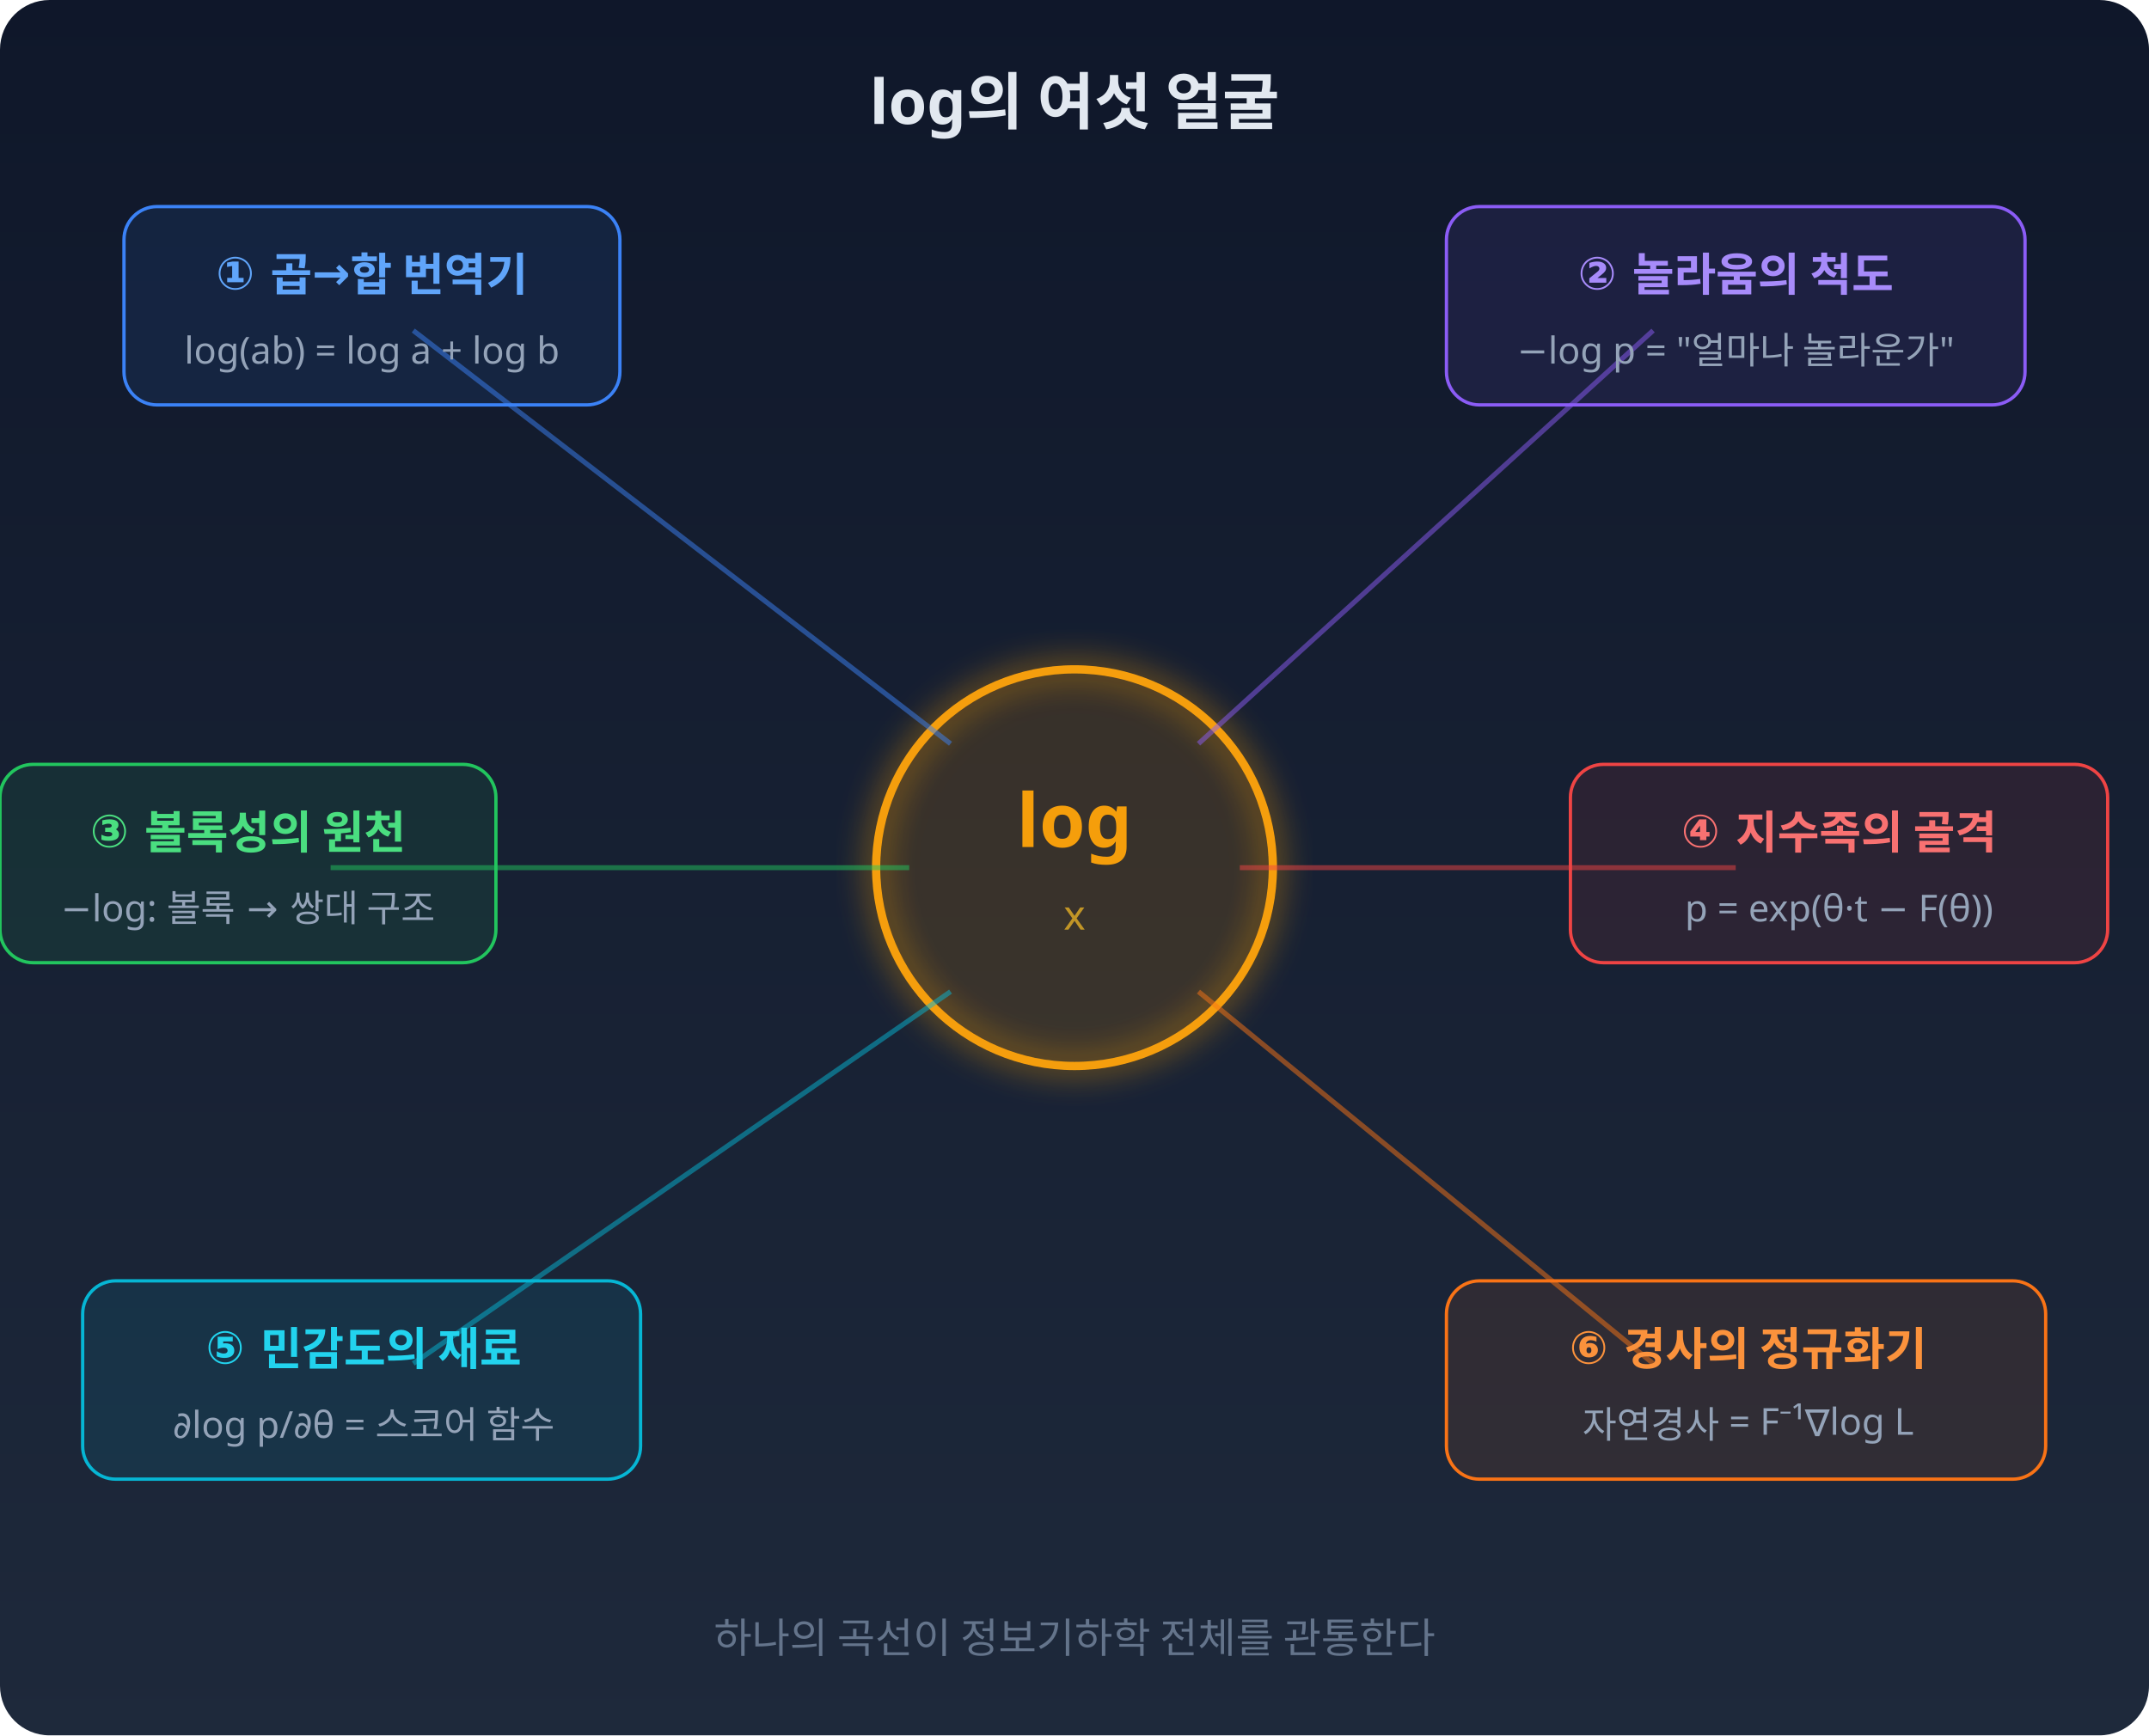
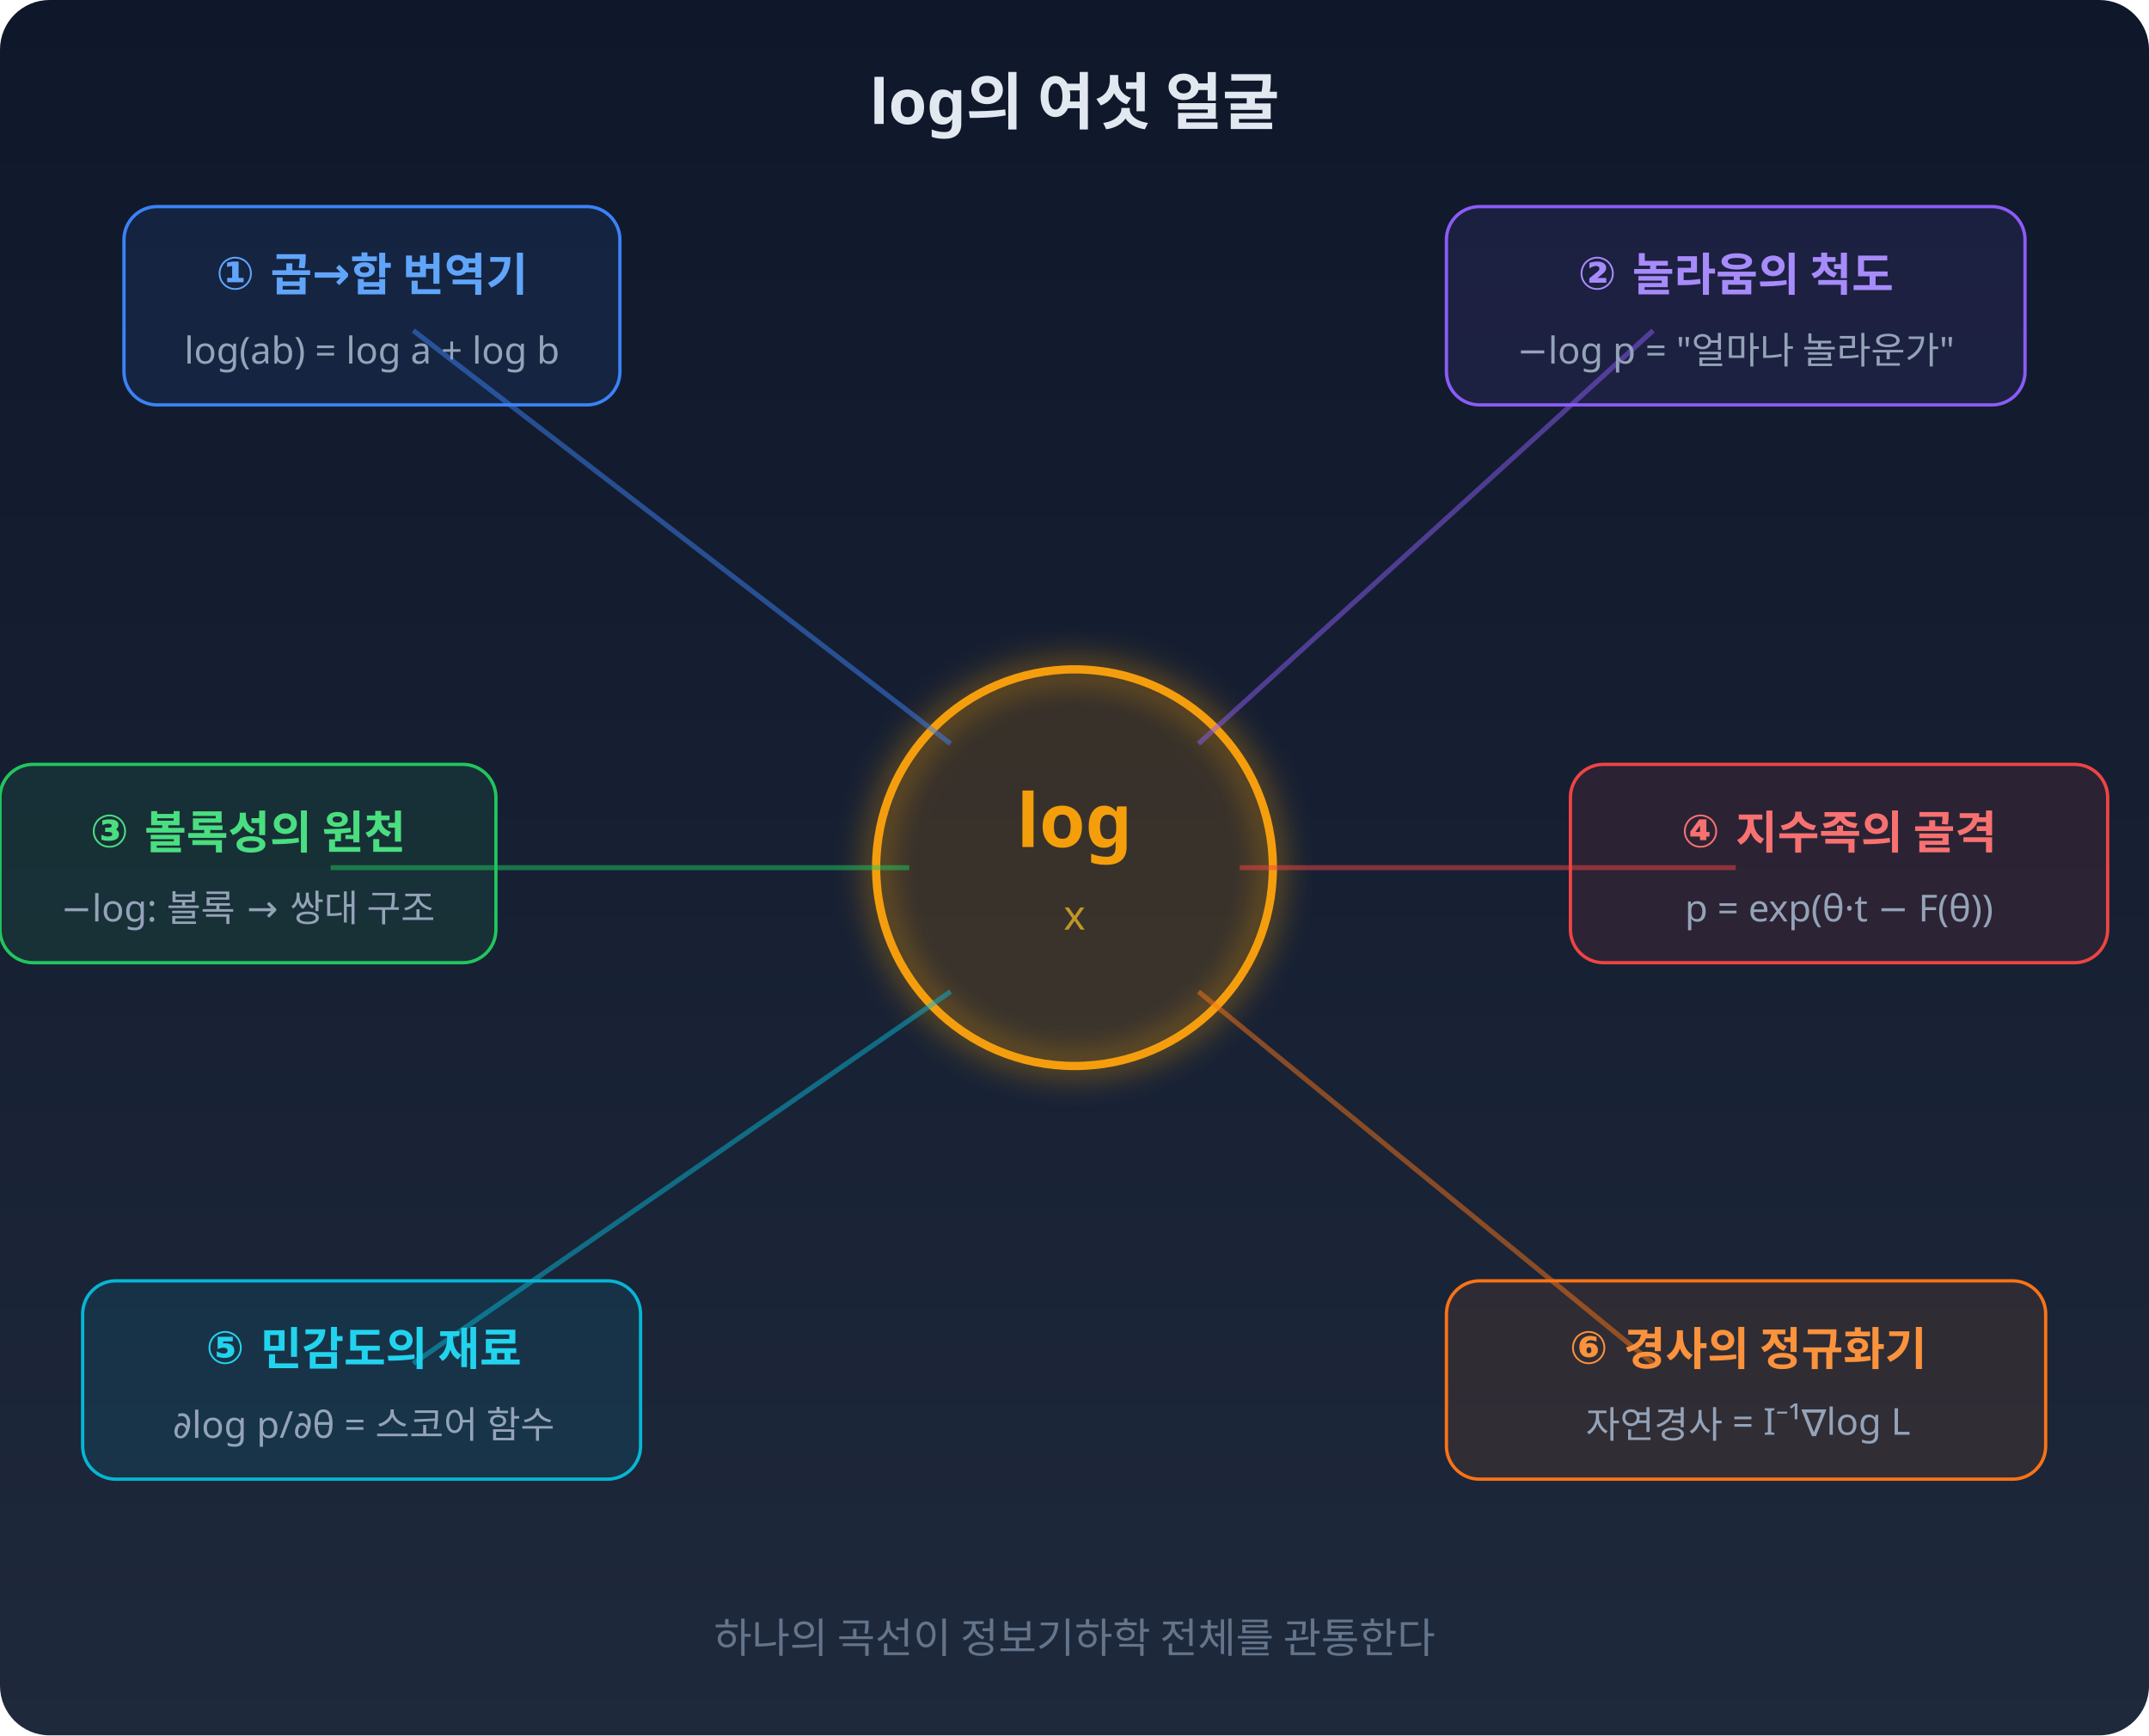
<svg xmlns="http://www.w3.org/2000/svg" viewBox="0 0 520 420" font-family="'Noto Sans KR', sans-serif">
  <defs>
    <linearGradient id="bg13" x1="0" y1="0" x2="0" y2="1">
      <stop offset="0%" stop-color="#0f172a" />
      <stop offset="100%" stop-color="#1e293b" />
    </linearGradient>
    <filter id="glow13">
      <feGaussianBlur stdDeviation="4" result="blur" />
      <feComposite in="SourceGraphic" in2="blur" operator="over" />
    </filter>
  </defs>
  <rect width="520" height="420" fill="url(#bg13)" rx="12" />
  <text x="260" y="30" fill="#e2e8f0" font-size="15" text-anchor="middle" font-weight="600">log의 여섯 얼굴</text>
  <g transform="translate(210, 170)">
    <circle cx="50" cy="40" r="48" fill="#f59e0b" fill-opacity="0.08" stroke="#f59e0b" stroke-width="2" filter="url(#glow13)" />
    <text x="50" y="35" fill="#f59e0b" font-size="18" text-anchor="middle" font-weight="700">log</text>
    <text x="50" y="55" fill="#fbbf24" font-size="10" text-anchor="middle" opacity="0.7">x</text>
  </g>
  <line x1="230" y1="180" x2="100" y2="80" stroke="#3b82f6" stroke-width="1.2" opacity="0.5" />
  <g transform="translate(30, 50)">
    <rect x="0" y="0" width="120" height="48" rx="8" fill="#3b82f6" fill-opacity="0.1" stroke="#3b82f6" stroke-width="0.8" />
    <text x="60" y="20" fill="#60a5fa" font-size="11" text-anchor="middle" font-weight="600">① 곱→합 번역기</text>
    <text x="60" y="38" fill="#94a3b8" font-size="9" text-anchor="middle">log(ab) = log a + log b</text>
  </g>
  <line x1="290" y1="180" x2="400" y2="80" stroke="#8b5cf6" stroke-width="1.2" opacity="0.5" />
  <g transform="translate(350, 50)">
    <rect x="0" y="0" width="140" height="48" rx="8" fill="#8b5cf6" fill-opacity="0.1" stroke="#8b5cf6" stroke-width="0.8" />
    <text x="70" y="20" fill="#a78bfa" font-size="11" text-anchor="middle" font-weight="600">② 놀라움의 척도</text>
    <text x="70" y="38" fill="#94a3b8" font-size="9" text-anchor="middle">−log p = "얼마나 놀라운가"</text>
  </g>
  <line x1="220" y1="210" x2="80" y2="210" stroke="#22c55e" stroke-width="1.2" opacity="0.5" />
  <g transform="translate(0, 185)">
    <rect x="0" y="0" width="120" height="48" rx="8" fill="#22c55e" fill-opacity="0.1" stroke="#22c55e" stroke-width="0.8" />
    <text x="60" y="20" fill="#4ade80" font-size="11" text-anchor="middle" font-weight="600">③ 볼록성의 원천</text>
    <text x="60" y="38" fill="#94a3b8" font-size="9" text-anchor="middle">−log: 볼록 → 쌍대 구조</text>
  </g>
  <line x1="300" y1="210" x2="420" y2="210" stroke="#ef4444" stroke-width="1.2" opacity="0.5" />
  <g transform="translate(380, 185)">
    <rect x="0" y="0" width="130" height="48" rx="8" fill="#ef4444" fill-opacity="0.1" stroke="#ef4444" stroke-width="0.8" />
    <text x="65" y="20" fill="#f87171" font-size="11" text-anchor="middle" font-weight="600">④ 지수족의 골격</text>
    <text x="65" y="38" fill="#94a3b8" font-size="9" text-anchor="middle">p = exp(θ·t − F(θ))</text>
  </g>
  <line x1="230" y1="240" x2="100" y2="330" stroke="#06b6d4" stroke-width="1.2" opacity="0.5" />
  <g transform="translate(20, 310)">
    <rect x="0" y="0" width="135" height="48" rx="8" fill="#06b6d4" fill-opacity="0.1" stroke="#06b6d4" stroke-width="0.8" />
    <text x="68" y="20" fill="#22d3ee" font-size="11" text-anchor="middle" font-weight="600">⑤ 민감도의 재료</text>
    <text x="68" y="38" fill="#94a3b8" font-size="9" text-anchor="middle">∂log p/∂θ = 스코어 함수</text>
  </g>
  <line x1="290" y1="240" x2="400" y2="330" stroke="#f97316" stroke-width="1.2" opacity="0.5" />
  <g transform="translate(350, 310)">
    <rect x="0" y="0" width="145" height="48" rx="8" fill="#f97316" fill-opacity="0.1" stroke="#f97316" stroke-width="0.8" />
    <text x="73" y="20" fill="#fb923c" font-size="11" text-anchor="middle" font-weight="600">⑥ 경사의 정규화기</text>
-     <text x="73" y="38" fill="#94a3b8" font-size="9" text-anchor="middle">자연경사 = F⁻¹∇log L</text>
+     <text x="73" y="38" fill="#94a3b8" font-size="9" text-anchor="middle">자연경사 = I⁻¹∇log L</text>
  </g>
  <text x="260" y="400" fill="#64748b" font-size="10" text-anchor="middle">하나의 곡선이 정보기하학 전체를 관통한다</text>
</svg>
